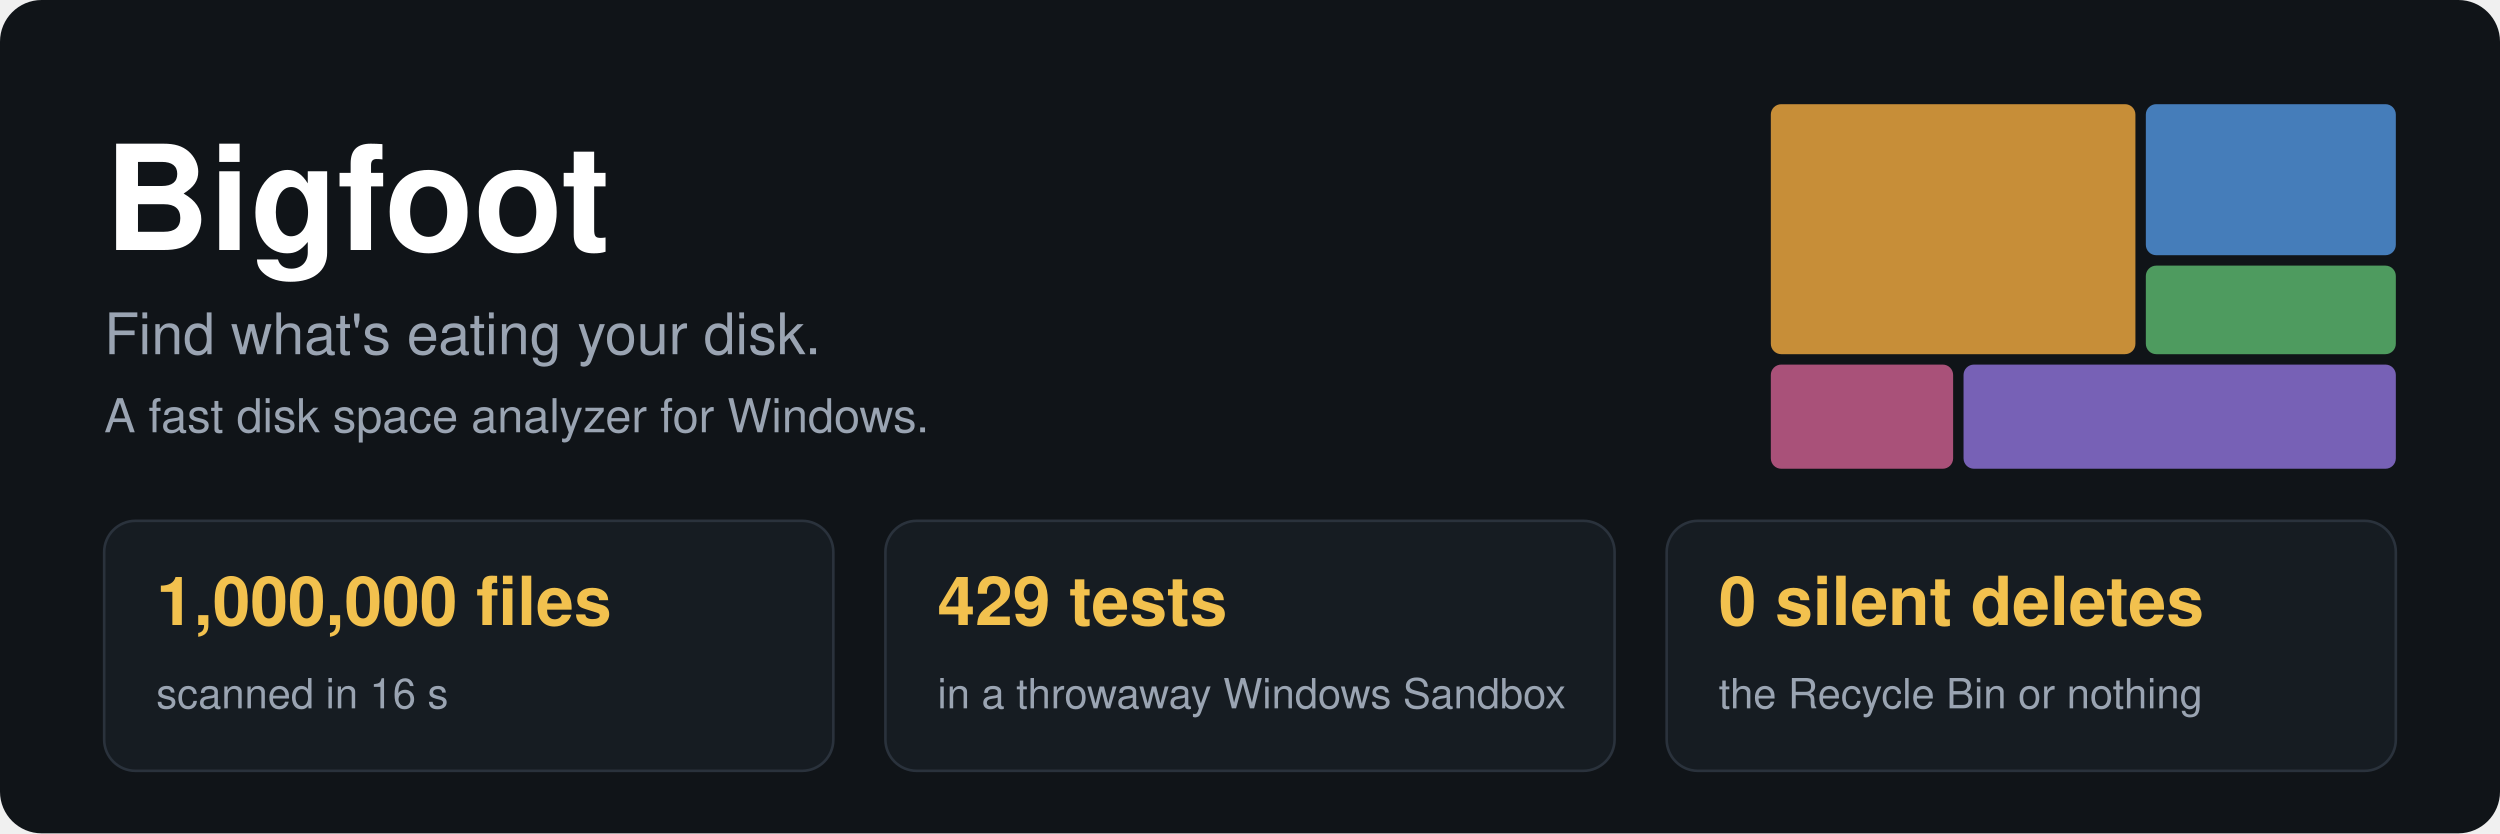
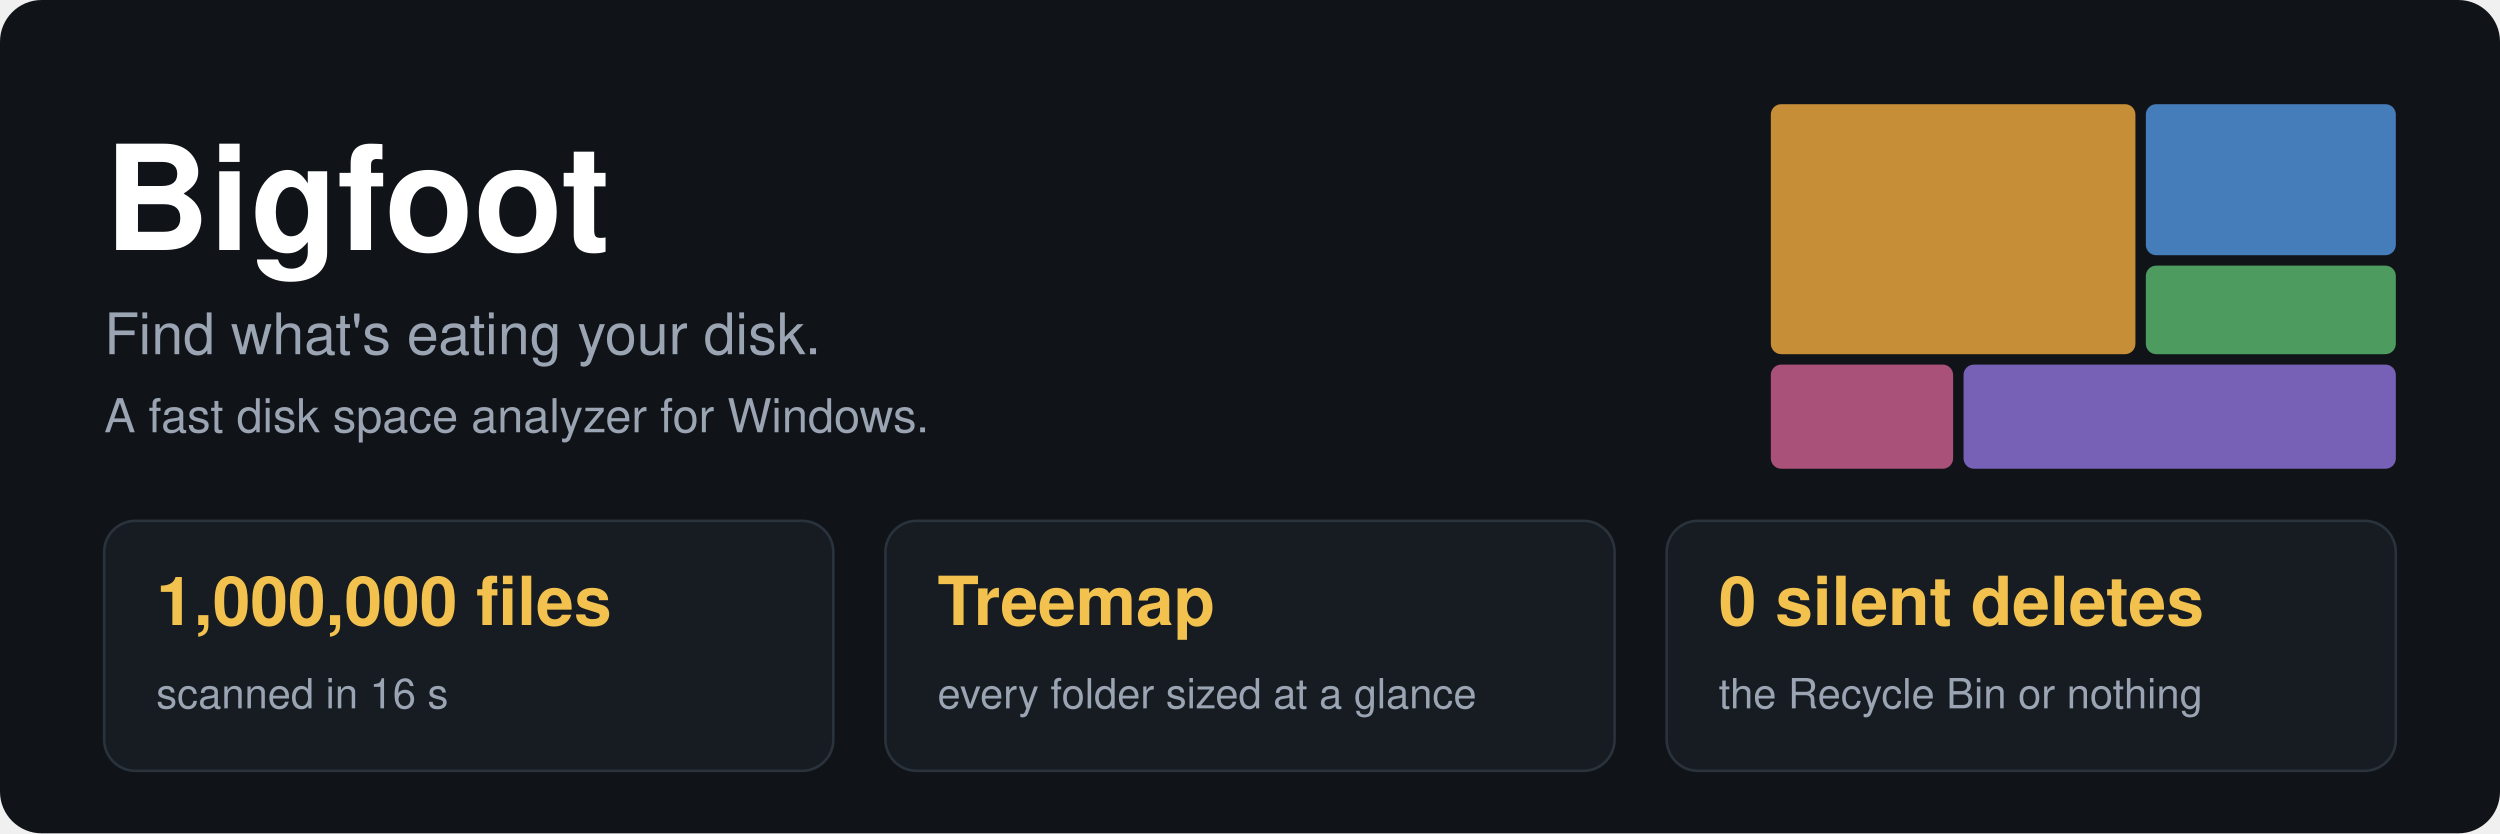
<svg xmlns="http://www.w3.org/2000/svg" width="960" height="320" viewBox="0 0 960 320" font-family="Segoe UI, Helvetica, Arial, sans-serif">
  <rect width="960" height="320" rx="16" fill="#101418" />
  <rect x="680" y="40" width="140" height="96" rx="4" fill="#e8a33d" opacity="0.85" />
  <rect x="824" y="40" width="96" height="58" rx="4" fill="#4f8fd6" opacity="0.85" />
  <rect x="824" y="102" width="96" height="34" rx="4" fill="#59b36b" opacity="0.85" />
  <rect x="680" y="140" width="70" height="40" rx="4" fill="#c45c8a" opacity="0.85" />
  <rect x="754" y="140" width="166" height="40" rx="4" fill="#8a6fd1" opacity="0.85" />
  <text x="40" y="96" font-size="56" font-weight="800" fill="#ffffff">Bigfoot</text>
  <text x="40" y="136" font-size="22" fill="#9aa4b2">Find what's eating your disk.</text>
  <text x="40" y="166" font-size="18" fill="#9aa4b2">A fast disk space analyzer for Windows.</text>
  <rect x="40" y="200" width="280" height="96" rx="12" fill="#161c22" stroke="#2a323c" />
  <text x="60" y="240" font-size="26" font-weight="700" fill="#f2c14e">1,000,000 files</text>
  <text x="60" y="272" font-size="16" fill="#9aa4b2">scanned in 16 s</text>
  <rect x="340" y="200" width="280" height="96" rx="12" fill="#161c22" stroke="#2a323c" />
-   <text x="360" y="240" font-size="26" font-weight="700" fill="#f2c14e">429 tests</text>
-   <text x="360" y="272" font-size="16" fill="#9aa4b2">in a throwaway Windows Sandbox</text>
+   <text x="360" y="240" font-size="26" font-weight="700" fill="#f2c14e">Treemap</text>
+   <text x="360" y="272" font-size="16" fill="#9aa4b2">every folder sized at a glance</text>
  <rect x="640" y="200" width="280" height="96" rx="12" fill="#161c22" stroke="#2a323c" />
  <text x="660" y="240" font-size="26" font-weight="700" fill="#f2c14e">0 silent deletes</text>
  <text x="660" y="272" font-size="16" fill="#9aa4b2">the Recycle Bin or nothing</text>
</svg>
